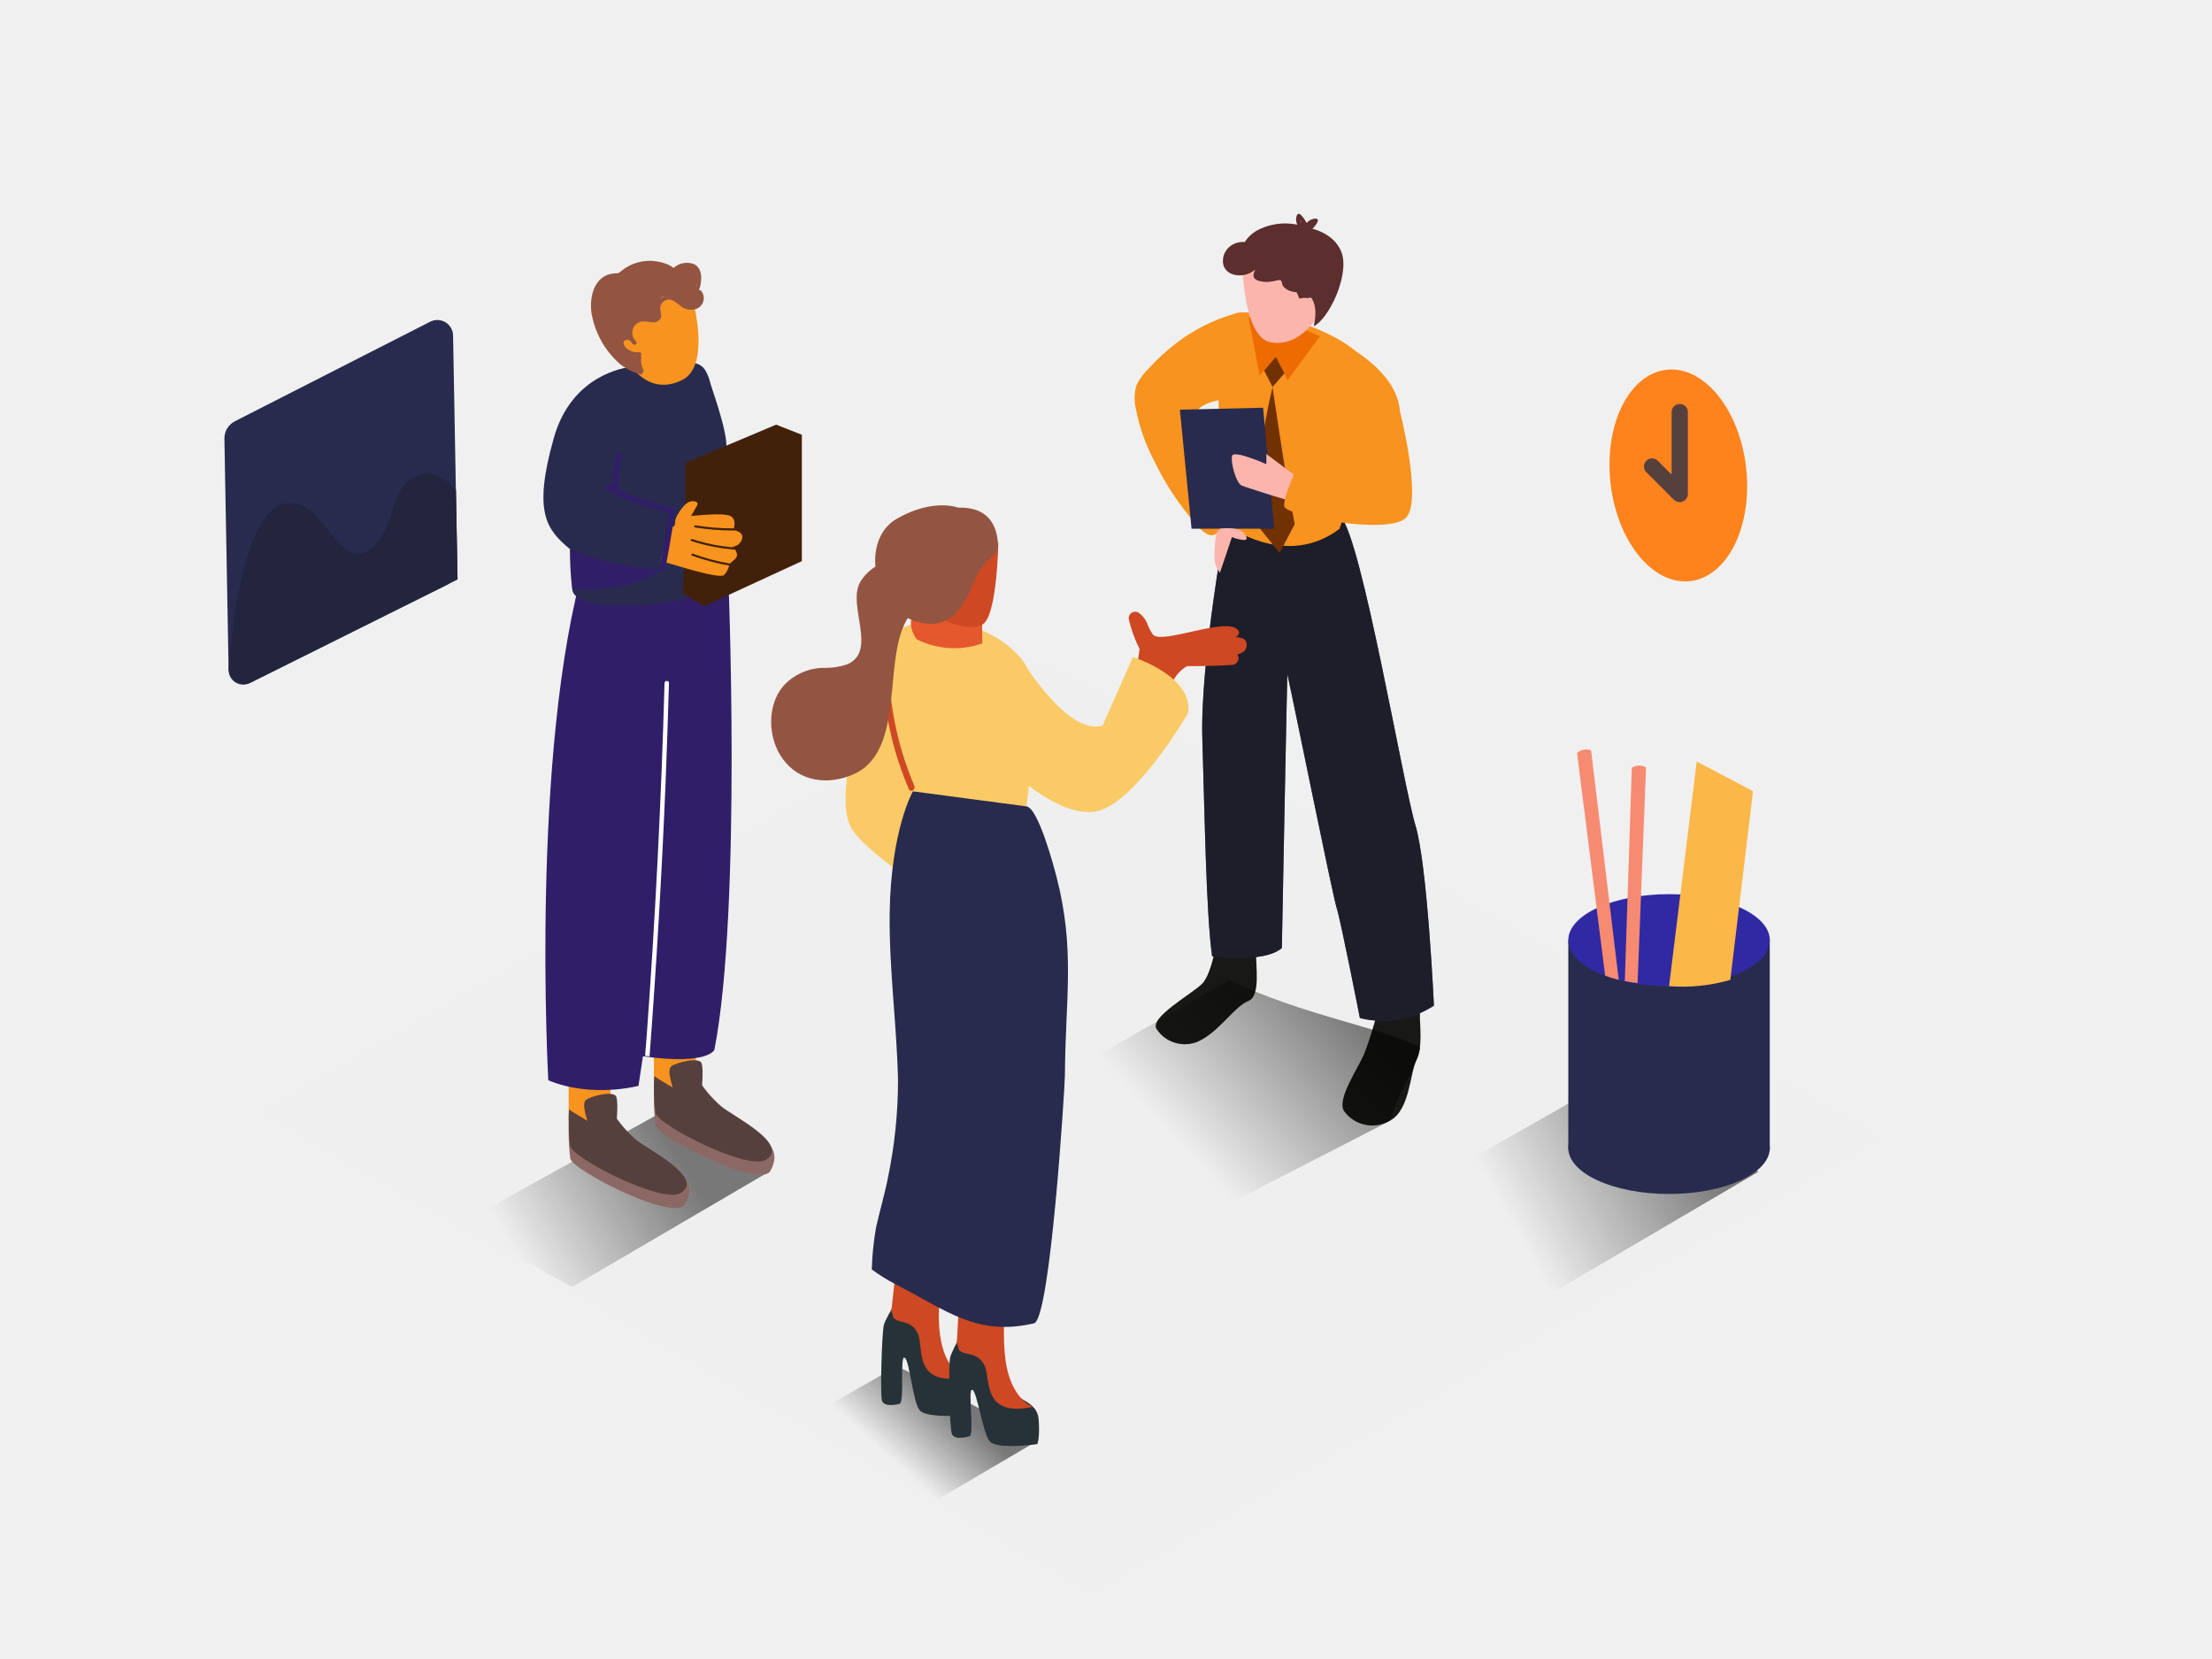
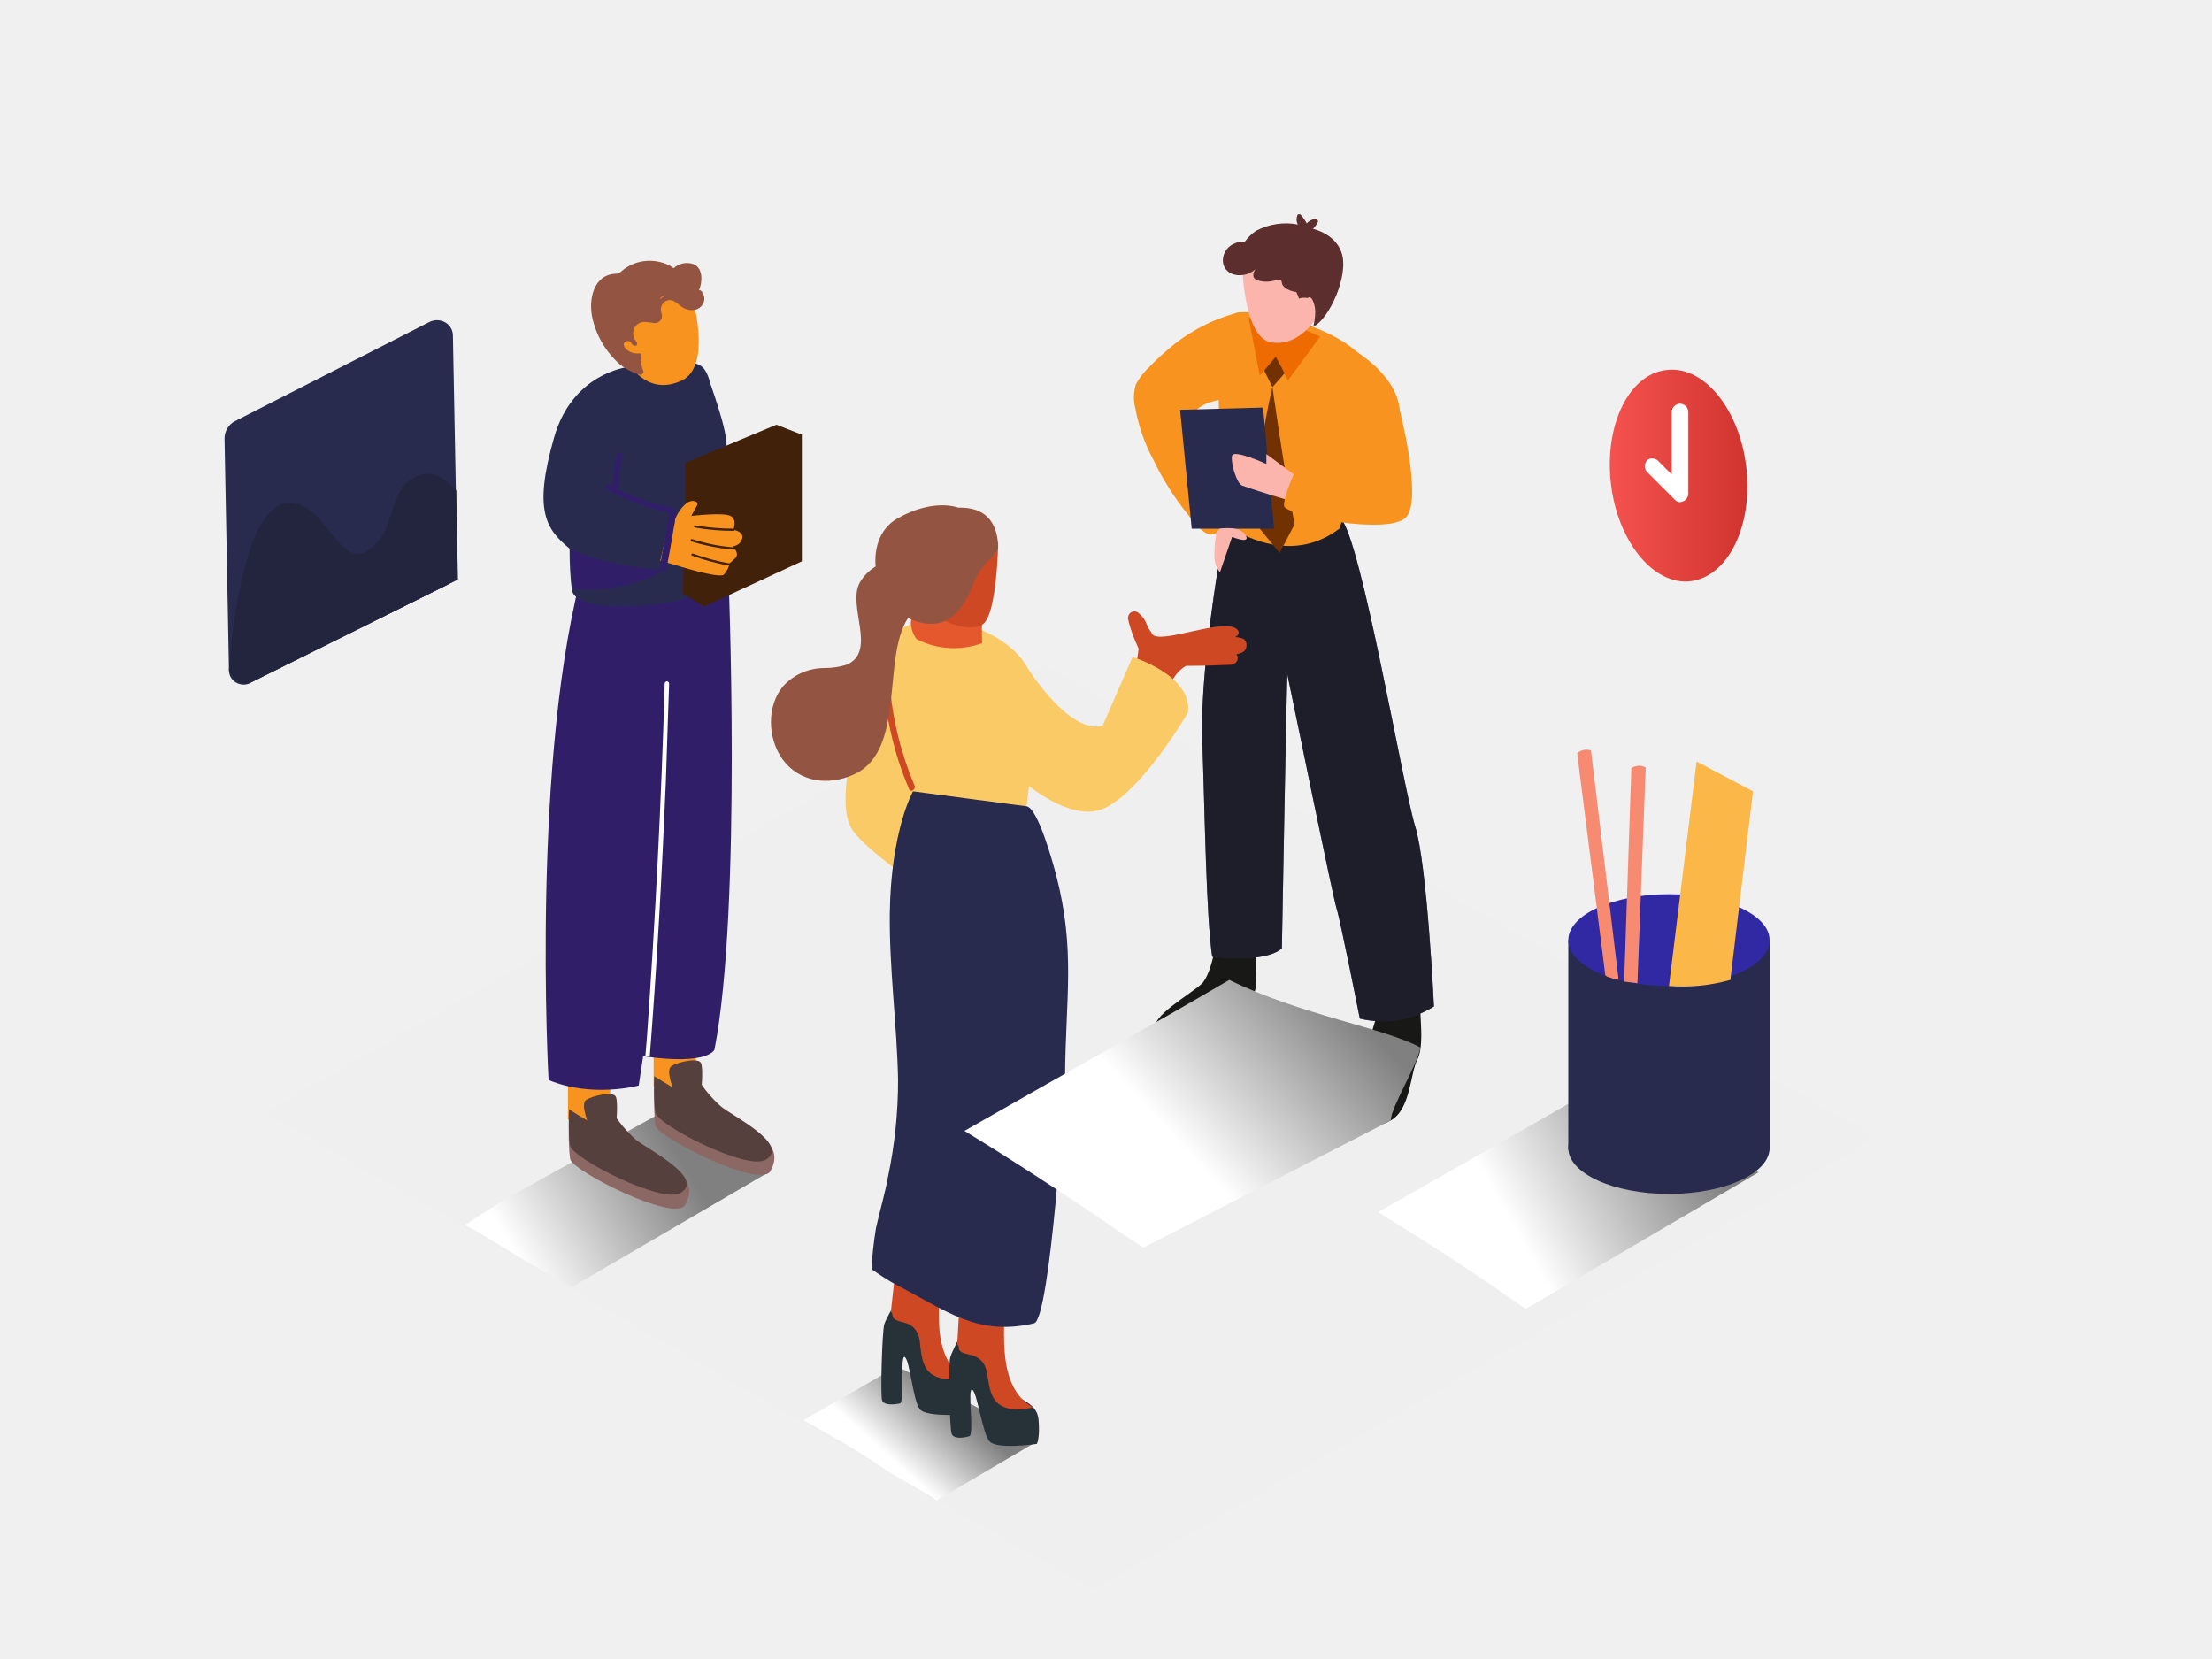
- <svg xmlns="http://www.w3.org/2000/svg" xmlns:xlink="http://www.w3.org/1999/xlink" viewBox="0 0 400 300">
-   <defs>
-     <linearGradient id="linear-gradient" x1="306.35" y1="203.06" x2="273.52" y2="221.54" gradientUnits="userSpaceOnUse">
-       <stop offset="0" stop-color="gray" />
-       <stop offset="1" stop-color="#fff" />
-     </linearGradient>
-     <linearGradient id="linear-gradient-2" x1="123.03" y1="209.6" x2="93.66" y2="227.45" xlink:href="#linear-gradient" />
-     <linearGradient id="linear-gradient-3" x1="171.46" y1="253.07" x2="161.5" y2="264.13" xlink:href="#linear-gradient" />
-     <linearGradient id="linear-gradient-4" x1="240.32" y1="178.23" x2="211.57" y2="204.83" xlink:href="#linear-gradient" />
-   </defs>
-   <g style="isolation:isolate">
-     <g id="Layer_2" data-name="Layer 2">
-       <polygon points="47.9 201.16 197.57 287.57 339.37 205.7 188.67 120.05 47.9 201.16" fill="#efefef" />
-       <path d="M288.78,196.55c-12.17,7.1-20.87,11.86-39.58,22.55,14.17,8.61,25.15,16.53,26.74,17.47L318,211.88C314.73,210.16,303.93,204,288.78,196.55Z" fill="url(#linear-gradient)" style="mix-blend-mode:multiply" />
-       <path d="M103.51,232.7l35.77-20.94c-2.72-1.43-8.07-6.39-18.12-11.64a.52.52,0,0,1-.27.33q-14.5,8-28.93,16c-2.26,1.27-5.71,3.65-7.93,5C90.48,225,95.35,228.56,103.51,232.7Z" fill="url(#linear-gradient-2)" style="mix-blend-mode:multiply" />
-       <path d="M160.18,265.77c2.81,1.91,6.4,3.58,9.16,5.5l18.43-10.82c-2.86-1.51-12.32-6.86-25.59-13.42-5.91,3.45-10.89,6.27-16.94,9.69C150.29,259.56,155.36,262.5,160.18,265.77Z" fill="url(#linear-gradient-3)" style="mix-blend-mode:multiply" />
-       <path d="M40.58,79.31l.76,41.91a2.64,2.64,0,0,0,3.81,2.31l35.61-17.74a3.49,3.49,0,0,0,1.93-3.19l-.76-41.93a2.85,2.85,0,0,0-4.15-2.49l-35.31,18A3.49,3.49,0,0,0,40.58,79.31Z" fill="#282b4e" />
-       <path d="M76.51,85.66c-6.78,1.91-4.44,9.44-9.31,13.44C61.27,104,59,90.15,51.76,91c-8.73,1-10.42,30.2-10.42,30.2,1.38,3.31,3.81,2.31,3.81,2.31l37.59-18.73-.29-16.13C80.87,86.84,78.92,85.42,76.51,85.66Z" fill="#282b4e" />
-       <path d="M76.51,85.66c-6.78,1.91-4.44,9.44-9.31,13.44C61.27,104,59,90.15,51.76,91c-8.73,1-10.42,30.2-10.42,30.2,1.38,3.31,3.81,2.31,3.81,2.31l37.59-18.73-.29-16.13C80.87,86.84,78.92,85.42,76.51,85.66Z" fill="#181816" opacity="0.3" />
-       <path d="M256.26,178v0c-1.13,0-2.72,1.2-3.75,1.7L249.67,181s-1.89,7-3,9.61-5,8.21-3.62,10.31a6.29,6.29,0,0,0,8.38,1.68c3.57-2,3.47-8.48,4.76-11,1.07-2.1.57-6.56.57-7.52A24.68,24.68,0,0,0,256.26,178Z" fill="#181816" />
-       <path d="M226.94,165.22v0c-1.13,0-2.72,1.2-3.75,1.7l-2.84,1.39s-1,7.66-3,9.61-9.55,6.07-8.2,8.17a6.09,6.09,0,0,0,8.2,1.89c3.57-2,5.9-6,8.45-7,2.19-.87,1.26-6.55,1.35-8.46A26.91,26.91,0,0,0,226.94,165.22Z" fill="#181816" />
-       <path d="M221.84,93.55s-4.86,25.9-4.42,40.1.69,31.59,1.77,39.29c0,0,9.41,1.31,12.61-1.51,0,0,.95-49.78,1-49.5,1.44,6.55,8.2,40.1,8.92,42.29s4.19,19.88,4.19,19.88a17,17,0,0,0,13.39-2.25s-1.17-25.47-3.35-32.63-9.78-52.16-13.48-55.68" fill="#282b4e" />
-       <path d="M221.84,93.55s-4.86,25.9-4.42,40.1.69,31.59,1.77,39.29c0,0,9.41,1.31,12.61-1.51,0,0,.95-49.78,1-49.5,1.44,6.55,8.2,40.1,8.92,42.29s4.19,19.88,4.19,19.88a17,17,0,0,0,13.39-2.25s-1.17-25.47-3.35-32.63-9.78-52.16-13.48-55.68" fill="#181816" opacity="0.67" />
-       <path d="M242.23,95.63s8.33-24.21,5-29.75-16.85-9.9-23.32-9.34-2.32,38.81-1.3,39.09S233.15,102.47,242.23,95.63Z" fill="#f7931e" />
-       <path d="M245,63.39l-10.1-4.19q-2.75,13.32-5.7,26.59l14.11,2.48s8.4-4.62,9.7-12S245.36,63.73,245,63.39Z" fill="#f7931e" />
-       <path d="M224.61,71.12s-1.35-13.23-1.35-14.39a31.54,31.54,0,0,0-10.82,5.53,35.65,35.65,0,0,0-4.57,4.22,11.37,11.37,0,0,0-2.35,3.14,8.32,8.32,0,0,0-.12,4.29,33.29,33.29,0,0,0,3.31,9.41A50.13,50.13,0,0,0,214.78,93c.74.91,3.12,4.28,4.68,3.74,3.12-1.09,4.41-4.72,4.41-4.72s-1.44-2.83-3-6.34c-.92-2.07-5.06-6.78-5.62-10a16.21,16.21,0,0,1,1.33-1.58C218.64,72.08,222.05,72.45,224.61,71.12Z" fill="#f7931e" />
-       <path d="M225.79,57.47l2,10.42,2.88-3.35,2.18,4.18,5.84-7.92S229.74,56.62,225.79,57.47Z" fill="#ed6b00" />
-       <path d="M237,52.82c-1.51,1.68-4.43.92-6.35.49-2.33-.53-5-1.94-4.8-4.72,0-.42-.62-.42-.65,0-.21,2.89,2.41,4.63,4.91,5.26,2.22.56,5.58,1.39,7.35-.57C237.77,53,237.31,52.51,237,52.82Z" fill="#009245" />
-       <path d="M224.61,46.85s0,14.14,5.19,15.06c5.7,1,8.9-5.46,8.9-5.46s.73-12.49-4.93-13.59S224.77,45,224.61,46.85Z" fill="#fbb5ad" />
-       <path d="M234.68,55s1.37-5.43,2.89-3.64-2.46,5.69-2.46,5.69" fill="#fbb5ad" />
-       <path d="M236.06,41.09s5.06.55,6.54,4.58-2.31,12-5,13.3l3.29-7-.16-4.79Z" fill="#5c2e2e" />
-       <path d="M242.51,47.47c-.41-2.82-2.28-4.19-4.73-5.64l-.61-.33a4,4,0,0,0,1.1-1.42.37.37,0,0,0-.32-.56,2.32,2.32,0,0,0-1.67.81,5.49,5.49,0,0,0-1.14-1.56.38.38,0,0,0-.62.16,2,2,0,0,0,.09,1.7,10.76,10.76,0,0,0-7.47,1.14,6.19,6.19,0,0,0-2.05,2,3.69,3.69,0,0,0-2,.36,3.38,3.38,0,0,0-1.91,3.61c.37,1.7,2.17,2.26,3.7,2a4.69,4.69,0,0,0,2.14-1c-.46.77-.69,1.76.8,2.1,2.59.59,3.83-.95,4,.34.13,1.05,1.59,1.64,2.65,1.66.08.16.27.59.5,1.18a3.13,3.13,0,0,1,1.62-.09.4.4,0,0,1,.64.06c.9,1.54.69,3.22.34,5a14.25,14.25,0,0,0,3.4-4.31A12.72,12.72,0,0,0,242.51,47.47Zm-7.36-7.58.11.16a.37.37,0,0,0,0,.12c0,.12.09.24.14.35A1.36,1.36,0,0,1,235.15,39.9Z" fill="#5c2e2e" />
-       <polygon points="228.59 67 230.12 69.97 232.26 67.51 230.71 64.54 228.59 67" fill="#723100" />
-       <path d="M230.12,70s2.14,15,4,24.79L231.4,100l-3.57-4.43S226.37,85.32,230.12,70Z" fill="#723100" />
-       <polygon points="230.43 95.6 228.41 73.73 213.36 74.08 215.47 95.6 230.43 95.6" fill="#282b4e" />
-       <path d="M235.55,87,229,82.1v1.84s-5.92-2.65-6.21-1.49.77,5,1.77,5.37,5.18,1.69,5.18,1.69l3.3,1Z" fill="#fbb5ad" />
-       <path d="M253,73.73s4.26,16.44,1.33,19.81-21.93-.28-22.11-2,2.42-7.23,2.42-7.23l10.61,1.16" fill="#f7931e" />
-       <path d="M220.64,95.6s4-.67,4.77,1.53c.43,1.16-2.64,0-2.64,0l-2.17,6.45a4.68,4.68,0,0,1-1-2.87,22.07,22.07,0,0,1,.4-4.4Z" fill="#fbb5ad" />
-       <path d="M102.89,202.86c2.19,1.45,3.83,2.3,3.83,2.3,1.74,0,5,.38,4-1.9a21.21,21.21,0,0,0,4.29,5.06c1.89,1.63,12.5,3.15,8.86,9.46-1.88,3.25-20.29-6.07-20.75-8.28A36.11,36.11,0,0,1,102.89,202.86Z" fill="#8c6864" />
-       <path d="M110.84,192.13a36.57,36.57,0,0,0-.27,9.54c.1.69.19,1.43.33,2.17l-8.07-1.36V192.13Z" fill="#f7931e" />
-       <path d="M102.89,200.63c2.19,1.45,3.83,2.3,3.83,2.3,1.74,0,5,.38,4-1.9a21.21,21.21,0,0,0,4.29,5.06c1.89,1.63,12.55,6.87,8.1,9.64-3.31,2.06-19.53-6.25-20-8.46A36.11,36.11,0,0,1,102.89,200.63Z" fill="#56403d" />
-       <path d="M106.31,203.07c-.08-.59-1.26-3.53-.3-4.21s5-1.69,5.43-.54,0,5.16,0,5.16" fill="#56403d" />
-       <path d="M118.31,196.84c2.19,1.45,3.83,2.3,3.83,2.3,1.74,0,5,.38,4-1.9a21.21,21.21,0,0,0,4.29,5.06c1.89,1.63,12.5,3.15,8.86,9.46-1.88,3.25-20.29-6.07-20.75-8.28A36.11,36.11,0,0,1,118.31,196.84Z" fill="#8c6864" />
-       <path d="M126.26,186.11a36.57,36.57,0,0,0-.27,9.54c.1.69.19,1.43.33,2.17l-8.07-1.36V186.11Z" fill="#f7931e" />
-       <path d="M118.31,194.61c2.19,1.45,3.83,2.3,3.83,2.3,1.74,0,5,.38,4-1.9a21.21,21.21,0,0,0,4.29,5.06c1.89,1.63,12.55,6.87,8.1,9.64-3.31,2.06-19.53-6.25-20-8.46A36.11,36.11,0,0,1,118.31,194.61Z" fill="#56403d" />
-       <path d="M121.73,197c-.08-.59-1.26-3.53-.3-4.21s5-1.69,5.43-.54,0,5.16,0,5.16" fill="#56403d" />
-       <path d="M131.66,103.07s2.53,61.07-2.47,86.74c0,0-1,2.86-12.93,1.2l-.8,5.34s-8.38,2.28-16.31-1c0,0-3.31-59.32,6.63-93.79" fill="#311e69" />
-       <path d="M130.78,82.12c2.07-.66-2-11.58-2.36-12.95a7.32,7.32,0,0,0-1-2.39c-1.42-1.94-4.21-1-6.2-1a50,50,0,0,0-7.86.7A13.21,13.21,0,0,0,109.2,68c-4.08,5.72-5.5,12.85-5.93,19.79-.24,3.82-.22,7.67-.2,11.5a56.91,56.91,0,0,0,.41,7.29,1.88,1.88,0,0,0,.92,1.38,10.54,10.54,0,0,0,4.76,1.48c7.19.29,15.9,0,21.52-4.68a16.87,16.87,0,0,0,1-1.52l-.92-21.12Z" fill="#282b4e" />
-       <polyline points="123.94 91.82 123.94 83.71 140.35 76.79 145 78.62 145 101.47 127.26 109.66 123.5 107.28" fill="#42210b" />
-       <path d="M103.08,99.31c-4.23-3.53-6.76-6.58-2.92-20.15,3.27-11.58,13.2-12.65,13.2-12.65" fill="#282b4e" />
-       <path d="M125.37,54.67s3.16,11.55-2.06,14.08-8.89-1.24-10.47-4.69-1-11.53,5.77-12.35C124.48,51,125.37,54.67,125.37,54.67Z" fill="#f7931e" />
-       <path d="M126.39,52.48c.55-1.41.78-3.93-.87-4.71a3.6,3.6,0,0,0-3.72.68,5.14,5.14,0,0,0-2-.95,8.13,8.13,0,0,0-7.63,1.65,1.15,1.15,0,0,1-.31.22,1.34,1.34,0,0,1-.49.06c-4.1.07-5,4.72-4.28,7.88a15.85,15.85,0,0,0,5,8.5,9.84,9.84,0,0,0,3.72,1.89.31.31,0,0,0,.39-.32.38.38,0,0,0,.12-.54,3.7,3.7,0,0,1-.35-2.24.34.34,0,0,0-.1-.3.37.37,0,0,0-.3-.62,2.89,2.89,0,0,1-2.41-.84c-.38-.4-.7-1.18.05-1.37a.89.89,0,0,1,.81.22,3,3,0,0,0,.39.53.37.37,0,0,0,.21.11c.28.09.64-.14.46-.45a3,3,0,0,0-.45-.61,2.12,2.12,0,0,1,.39-2.65c1-.85,1.85-.39,3-.34a1.41,1.41,0,0,0,1.54-1,5.27,5.27,0,0,0-.17-1.37,1.67,1.67,0,0,1,1-1.63c1.17-.45,1.93.53,2.79,1.13a3,3,0,0,0,2.52.51,2.08,2.08,0,0,0,1.12-3.3A.36.36,0,0,0,126.39,52.48Zm-7.1,1.64a1.17,1.17,0,0,1,.54-.46,1,1,0,0,0,.21-.13l.07,0,.11.05A2.42,2.42,0,0,0,119.29,54.11Zm6.61-2.44-.05,0a3.32,3.32,0,0,0,.14-.38C126,51.4,125.93,51.54,125.9,51.67Z" fill="#935542" />
-       <path d="M117.46,191q1.88-24.74,2.9-49.53.36-9,.61-17.94a.4.4,0,0,0-.8,0q-.89,31.94-3.23,63.81c-.09,1.2-.2,2.41-.29,3.61Z" fill="#fff" />
-       <path d="M132.6,95.85s.76-1.83-.5-2.53-7.13,0-7.13,0l1.13-2c.14-.39-.06-.59-.55-.67-1.35-.24-2.43,1.39-3,2.39a3.44,3.44,0,0,0-.46,1.2c0,.32,0,.82-.31,1a2.25,2.25,0,0,1-.94-.19c-.44,2.15-.95,4.28-1.38,6.42l2.51.68s8.13,2.59,8.95,1.84a3.78,3.78,0,0,0,1-2l1-.9c1-.9-.45-2.23-.45-2.23a1.93,1.93,0,0,0,1.71-1.39C134.65,96.11,132.6,95.85,132.6,95.85Z" fill="#f7931e" />
-       <path d="M125.72,95a43.7,43.7,0,0,0,7,.55c.24,0,.2.37,0,.38a43.7,43.7,0,0,1-7-.55C125.45,95.36,125.48,95,125.72,95Z" fill="#42210b" />
-       <path d="M125.15,97.48A33.25,33.25,0,0,0,132.77,99a.19.19,0,0,1,0,.38A33.69,33.69,0,0,1,125,97.83C124.79,97.76,124.92,97.41,125.15,97.48Z" fill="#42210b" />
-       <path d="M125.27,100.13a38.62,38.62,0,0,0,6.71,1.78.19.19,0,0,1,0,.38,39,39,0,0,1-6.81-1.8C124.91,100.42,125,100.07,125.27,100.13Z" fill="#42210b" />
-       <path d="M121.68,91.76a36.17,36.17,0,0,1-10.13-3.41.49.49,0,0,0,.28-.45,26.71,26.71,0,0,1,.64-5.46c.15-.67-.88-1-1-.28a28.12,28.12,0,0,0-.68,5.74s0,0,0,0l-.57-.31a.54.54,0,0,0-.54.92,37,37,0,0,0,11.28,4.15q-.75,5-1.69,9.89a.53.53,0,0,0,.09.43c-2-.13-9.84-.81-16.25-3.71l.41,7.29s9.57.82,16.07-3.4a.47.47,0,0,0,.72-.32q1-5.21,1.78-10.46A.54.54,0,0,0,121.68,91.76Z" fill="#311e69" />
-       <path d="M225.45,116.52a1.19,1.19,0,0,0-.85-1.11,4.76,4.76,0,0,0-1.13-.19c.59-.4.79-.84.38-1.31-2.13-2.49-14.25,2.93-15.46.72-.14-.26-.3-.52-.46-.78s-.23-.55-.37-.81a4.48,4.48,0,0,0-1.72-2.28,1.17,1.17,0,0,0-1.7,1.3,24.18,24.18,0,0,0,1.93,5.3,42.79,42.79,0,0,1-1.69,7.8c-.45,1.42,1.78,2,2.23.61v0a1.24,1.24,0,0,0,.5.3,1.19,1.19,0,0,0,1.29.27,1.16,1.16,0,0,0,2.26.33c.76-2.37,1.77-5,4-6.21h1.06c2.38,0,4.76-.08,7.14-.23a1.22,1.22,0,0,0,.9-1.9C224.68,118.12,225.46,117.66,225.45,116.52Z" fill="#ce4823" />
-       <path d="M175.32,251.47c-.09-3.37-3.89-3.55-4.92-5.86a6.06,6.06,0,0,1-.25-2.83,1.47,1.47,0,0,1-1.46-1.57,18.33,18.33,0,0,1,1-5l-5.25-4.85s-4.21,6.72-4.6,8.18-.69,12.66-.35,13.74,2.23.82,3.18.58,0-8.8.91-8.35,1.46,7.8,2.67,9.44,8.58.94,8.58.94S175.41,254.84,175.32,251.47Z" fill="#273238" />
-       <path d="M170,241.5c-.92-6.35,1.25-17.69,1.25-17.69l-8.69.66-1.39,12.71a1.38,1.38,0,0,1,.29.73.79.79,0,0,0,0,.17l.16.27c.56.64,2.09.72,2.78,1.09,1.52.83,1.85,2.21,2,3.76.36,2.81.36,7.1,8,5.94C174.39,249.14,170.88,247.84,170,241.5Z" fill="#ce4823" />
-       <path d="M187.82,256.66c-.26-3.36-4.06-3.36-5.19-5.62a6.06,6.06,0,0,1-.39-2.81,1.47,1.47,0,0,1-1.54-1.5,18.33,18.33,0,0,1,.76-5L176,237.15s-3.88,6.91-4.2,8.39-.08,12.68.32,13.74,2.26.71,3.2.43-.39-8.79.51-8.39,1.84,7.72,3.13,9.3,8.62.52,8.62.52S188.08,260,187.82,256.66Z" fill="#273238" />
-       <path d="M182,247c-1.22-6.29.39-17.73.39-17.73l-8.65,1.08L173,243.08a1.38,1.38,0,0,1,.33.71.79.79,0,0,0,0,.16l.18.26c.59.61,2.12.62,2.83,1,1.56.75,2,2.12,2.16,3.66.5,2.79.7,7.08,8.28,5.54C186.78,254.38,183.21,253.25,182,247Z" fill="#ce4823" />
-       <path d="M162.72,113.73s-5,1.47-7.33,13.75-3.66,19.18-1.08,22.84,11.56,9.7,11.56,9.7l10.58-14.2" fill="#faca66" />
-       <path d="M165.08,143.11s-12-25.09-2.36-29.38,21.58,2,23.57,8.34-.91,25.39-.91,25.39S172.69,147.82,165.08,143.11Z" fill="#faca66" />
-       <path d="M184.66,119.13s8.33,14,14.74,12.07l5.45-12.38s11,3.41,10,10.14c0,0-9.83,16.84-16.88,17.8s-15.76-8-15.76-8" fill="#faca66" />
-       <path d="M161.83,232.17c9.4,4.83,14.78,9.53,25.16,7.13,2.94-.71,5.57-42.74,5.58-44.89.07-13.83,1.93-22.65-1.57-36.06-.49-1.87-3.27-12.26-5.38-12.53l-20.54-2.72s-4,7-4.2,22.1c-.12,10.07,1.29,20.07,1.51,30.12a86.15,86.15,0,0,1-1.77,17.38c-.54,2.93-1.53,6.19-2.23,9.4a54.52,54.52,0,0,0-.75,7.45A30.64,30.64,0,0,0,161.83,232.17Z" fill="#282b4e" />
-       <path d="M165.82,115.63c-.41-.22-2.42-4,.28-5s11.59,0,11.53,1.62,0,4.09,0,4.09A15.09,15.09,0,0,1,165.82,115.63Z" fill="#e5572c" />
-       <path d="M165.35,142.11A57.46,57.46,0,0,1,160.78,122c0-.74-1.19-.74-1.15,0a59.08,59.08,0,0,0,4.73,20.73C164.65,143.37,165.64,142.78,165.35,142.11Z" fill="#ce4823" />
-       <path d="M155.54,105.28c-2.4,4.16,3.25,12.53-2.38,14.87a11.77,11.77,0,0,1-4,.62,10,10,0,0,0-7.53,3.3c-3,3.57-2.79,9.45-.09,13.16,3.08,4.23,8.32,4.78,12.83,2.77,10.66-4.74,3.85-25,11.88-30.43l.39-9.12S158.6,100,155.54,105.28Z" fill="#935542" />
-       <path d="M180.53,98.09s-.21,13.12-2.78,14.77-9.67-.8-10-4.44S180.53,98.09,180.53,98.09Z" fill="#ce4823" />
-       <path d="M173.29,91.8s-4.53-1.78-11.12,2-4.43,16,3.26,18.5,9.65-5,11.1-8,4-4.09,3.95-5.49S180.33,91.59,173.29,91.8Z" fill="#935542" />
-       <ellipse cx="303.5" cy="85.95" rx="12.34" ry="19.23" transform="translate(-7.65 34.12) rotate(-6.35)" fill="#ff831d" />
-       <path d="M299.67,83.21l2.61,2.61V74.51a1.47,1.47,0,0,1,2.94,0V89.44a1.49,1.49,0,0,1-2.46,1l0,0,0,0-5.12-5.12A1.47,1.47,0,0,1,299.67,83.21Z" fill="#56403d" />
-       <path d="M283.6,170v37.91s36.43,2,36.43,0V170" fill="#282b4e" />
-       <ellipse cx="301.82" cy="207.59" rx="18.22" ry="8.32" fill="#282b4e" />
-       <ellipse cx="301.82" cy="170.01" rx="18.22" ry="8.32" fill="#3129a3" />
-       <path d="M290.46,176.48l.13.07c.7.24,1.41.46,2.13.65l-5-41.51a2.49,2.49,0,0,0-2.54.47l5.08,40.25Z" fill="#f78b72" />
-       <path d="M296.12,177.77l1.54-39a2.49,2.49,0,0,0-2.58.06l-1.26,38.57A20.42,20.42,0,0,0,296.12,177.77Z" fill="#f78b72" />
-       <path d="M301.82,178.33l5-40.62L317,143.07l-4.1,34.12A31,31,0,0,1,301.82,178.33Z" fill="#fcb749" />
-       <path d="M256.8,189.41c-6.36-3.47-21.73-5.91-34.5-12.22-14.73,8.59-25.26,14.36-47.92,27.3,17.15,10.42,30.44,20,32.37,21.14l44.71-23C251.42,200.37,256.76,191.69,256.8,189.41Z" fill="url(#linear-gradient-4)" style="mix-blend-mode:multiply" />
+ <svg xmlns="http://www.w3.org/2000/svg" version="1.1" id="Layer_1" x="0px" y="0px" viewBox="0 0 400 300" style="enable-background:new 0 0 400 300;" xml:space="preserve">
+   <style type="text/css">
+ 	.st0{fill:#EFEFEF;}
+ 	.st1{fill:url(#SVGID_1_);}
+ 	.st2{fill:url(#SVGID_2_);}
+ 	.st3{fill:url(#SVGID_3_);}
+ 	.st4{fill:#282B4E;}
+ 	.st5{opacity:0.3;fill:#181816;enable-background:new    ;}
+ 	.st6{fill:#181816;}
+ 	.st7{opacity:0.67;fill:#181816;enable-background:new    ;}
+ 	.st8{fill:#F7931E;}
+ 	.st9{fill:#ED6B00;}
+ 	.st10{fill:#009245;}
+ 	.st11{fill:#FBB5AD;}
+ 	.st12{fill:#5C2E2E;}
+ 	.st13{fill:#723100;}
+ 	.st14{fill:#8C6864;}
+ 	.st15{fill:#56403D;}
+ 	.st16{fill:#311E69;}
+ 	.st17{fill:#42210B;}
+ 	.st18{fill:#935542;}
+ 	.st19{fill:#FFFFFF;}
+ 	.st20{fill:#CE4823;}
+ 	.st21{fill:#273238;}
+ 	.st22{fill:#FACA66;}
+ 	.st23{fill:#E5572C;}
+ 	.st24{fill:url(#SVGID_4_);}
+ 	.st25{fill:#3129A3;}
+ 	.st26{fill:#F78B72;}
+ 	.st27{fill:#FCB749;}
+ 	.st28{fill:url(#SVGID_5_);}
+ </style>
+   <g>
+     <g id="Layer_2_1_">
+       <polygon class="st0" points="47.9,201.2 197.6,287.6 339.4,205.7 188.7,120.1   " />
+       <linearGradient id="SVGID_1_" gradientUnits="userSpaceOnUse" x1="306.348" y1="96.943" x2="273.518" y2="78.463" gradientTransform="matrix(1 0 0 -1 0 300)">
+         <stop offset="0" style="stop-color:#808080" />
+         <stop offset="1" style="stop-color:#FFFFFF" />
+       </linearGradient>
+       <path class="st1" d="M288.8,196.6c-12.2,7.1-20.9,11.9-39.6,22.6c14.2,8.6,25.2,16.5,26.7,17.5l42.1-24.7    C314.7,210.2,303.9,204,288.8,196.6z" />
+       <linearGradient id="SVGID_2_" gradientUnits="userSpaceOnUse" x1="123.026" y1="90.407" x2="93.656" y2="72.557" gradientTransform="matrix(1 0 0 -1 0 300)">
+         <stop offset="0" style="stop-color:#808080" />
+         <stop offset="1" style="stop-color:#FFFFFF" />
+       </linearGradient>
+       <path class="st2" d="M103.5,232.7l35.8-20.9c-2.7-1.4-8.1-6.4-18.1-11.6c0,0.1-0.1,0.3-0.3,0.3c-9.7,5.3-19.3,10.7-28.9,16    c-2.3,1.3-5.7,3.6-7.9,5C90.5,225,95.3,228.6,103.5,232.7z" />
+       <linearGradient id="SVGID_3_" gradientUnits="userSpaceOnUse" x1="171.466" y1="46.924" x2="161.506" y2="35.864" gradientTransform="matrix(1 0 0 -1 0 300)">
+         <stop offset="0" style="stop-color:#808080" />
+         <stop offset="1" style="stop-color:#FFFFFF" />
+       </linearGradient>
+       <path class="st3" d="M160.2,265.8c2.8,1.9,6.4,3.6,9.2,5.5l18.4-10.8c-2.9-1.5-12.3-6.9-25.6-13.4c-5.9,3.4-10.9,6.3-16.9,9.7    C150.3,259.6,155.4,262.5,160.2,265.8z" />
+       <path class="st4" d="M40.6,79.3l0.8,41.9c0,1.5,1.2,2.6,2.7,2.6c0.4,0,0.8-0.1,1.1-0.3l35.6-17.7c1.2-0.6,2-1.8,1.9-3.2l-0.8-41.9    c0-1.6-1.3-2.8-2.9-2.8c-0.4,0-0.9,0.1-1.3,0.3l-35.3,18C41.3,76.8,40.6,78,40.6,79.3z" />
+       <path class="st4" d="M76.5,85.7c-6.8,1.9-4.4,9.4-9.3,13.4c-5.9,4.9-8.2-9-15.4-8.1c-8.7,1-10.4,30.2-10.4,30.2    c1.4,3.3,3.8,2.3,3.8,2.3l37.6-18.7l-0.3-16.1C80.9,86.8,78.9,85.4,76.5,85.7z" />
+       <path class="st5" d="M76.5,85.7c-6.8,1.9-4.4,9.4-9.3,13.4c-5.9,4.9-8.2-9-15.4-8.1c-8.7,1-10.4,30.2-10.4,30.2    c1.4,3.3,3.8,2.3,3.8,2.3l37.6-18.7l-0.3-16.1C80.9,86.8,78.9,85.4,76.5,85.7z" />
+       <path class="st6" d="M256.3,178L256.3,178c-1.1,0-2.7,1.2-3.8,1.7l-2.8,1.3c0,0-1.9,7-3,9.6s-5,8.2-3.6,10.3    c1.9,2.7,5.6,3.4,8.4,1.7c3.6-2,3.5-8.5,4.8-11c1.1-2.1,0.6-6.6,0.6-7.5C256.8,182,256.7,180,256.3,178z" />
+       <path class="st6" d="M226.9,165.2L226.9,165.2c-1.1,0-2.7,1.2-3.8,1.7l-2.8,1.4c0,0-1,7.7-3,9.6s-9.6,6.1-8.2,8.2    c1.8,2.7,5.4,3.6,8.2,1.9c3.6-2,5.9-6,8.4-7c2.2-0.9,1.3-6.6,1.4-8.5C227.4,170.1,227.3,167.6,226.9,165.2z" />
+       <path class="st4" d="M221.8,93.6c0,0-4.9,25.9-4.4,40.1s0.7,31.6,1.8,39.3c0,0,9.4,1.3,12.6-1.5c0,0,0.9-49.8,1-49.5    c1.4,6.6,8.2,40.1,8.9,42.3s4.2,19.9,4.2,19.9c4.6,1.1,9.4,0.3,13.4-2.2c0,0-1.2-25.5-3.4-32.6s-9.8-52.2-13.5-55.7" />
+       <path class="st7" d="M221.8,93.6c0,0-4.9,25.9-4.4,40.1s0.7,31.6,1.8,39.3c0,0,9.4,1.3,12.6-1.5c0,0,0.9-49.8,1-49.5    c1.4,6.6,8.2,40.1,8.9,42.3s4.2,19.9,4.2,19.9c4.6,1.1,9.4,0.3,13.4-2.2c0,0-1.2-25.5-3.4-32.6s-9.8-52.2-13.5-55.7" />
+       <path class="st8" d="M242.2,95.6c0,0,8.3-24.2,5-29.8s-16.9-9.9-23.3-9.3s-2.3,38.8-1.3,39.1S233.1,102.5,242.2,95.6z" />
+       <path class="st8" d="M245,63.4l-10.1-4.2c-1.8,8.9-3.7,17.7-5.7,26.6l14.1,2.5c0,0,8.4-4.6,9.7-12S245.4,63.7,245,63.4z" />
+       <path class="st8" d="M224.6,71.1c0,0-1.4-13.2-1.4-14.4c-3.9,1.1-7.6,3-10.8,5.5c-1.6,1.3-3.2,2.7-4.6,4.2c-1,0.9-1.8,2-2.4,3.1    c-0.4,1.4-0.5,2.9-0.1,4.3c0.6,3.3,1.7,6.5,3.3,9.4c1.6,3.4,3.7,6.7,6.1,9.7c0.7,0.9,3.1,4.3,4.7,3.7c3.1-1.1,4.4-4.7,4.4-4.7    s-1.4-2.8-3-6.3c-0.9-2.1-5.1-6.8-5.6-10c0.4-0.6,0.9-1.1,1.3-1.6C218.6,72.1,222.1,72.4,224.6,71.1z" />
+       <path class="st9" d="M225.8,57.5l2,10.4l2.9-3.3l2.2,4.2l5.8-7.9C238.7,60.8,229.7,56.6,225.8,57.5z" />
+       <path class="st10" d="M237,52.8c-1.5,1.7-4.4,0.9-6.4,0.5c-2.3-0.5-5-1.9-4.8-4.7c0-0.4-0.6-0.4-0.6,0c-0.2,2.9,2.4,4.6,4.9,5.3    c2.2,0.6,5.6,1.4,7.4-0.6C237.8,53,237.3,52.5,237,52.8z" />
+       <path class="st11" d="M224.6,46.8c0,0,0,14.1,5.2,15.1c5.7,1,8.9-5.5,8.9-5.5s0.7-12.5-4.9-13.6S224.8,45,224.6,46.8z" />
+       <path class="st11" d="M234.7,55c0,0,1.4-5.4,2.9-3.6s-2.5,5.7-2.5,5.7" />
+       <path class="st12" d="M236.1,41.1c0,0,5.1,0.5,6.5,4.6s-2.3,12-5,13.3l3.3-7l-0.2-4.8L236.1,41.1z" />
+       <path class="st12" d="M242.5,47.5c-0.4-2.8-2.3-4.2-4.7-5.6l-0.6-0.3c0.5-0.4,0.8-0.9,1.1-1.4c0.1-0.2,0-0.4-0.1-0.5    c-0.1,0-0.1-0.1-0.2-0.1c-0.6,0-1.3,0.3-1.7,0.8c-0.3-0.6-0.7-1.1-1.1-1.6c-0.2-0.1-0.4-0.1-0.5,0c0,0-0.1,0.1-0.1,0.1    c-0.2,0.6-0.2,1.2,0.1,1.7c-2.5-0.5-5.2-0.1-7.5,1.1c-0.8,0.5-1.5,1.2-2.1,2c-0.7-0.1-1.4,0.1-2,0.4c-1.4,0.6-2.2,2.1-1.9,3.6    c0.4,1.7,2.2,2.3,3.7,2c0.8-0.1,1.5-0.5,2.1-1c-0.5,0.8-0.7,1.8,0.8,2.1c2.6,0.6,3.8-1,4,0.3c0.1,1,1.6,1.6,2.6,1.7    c0.1,0.2,0.3,0.6,0.5,1.2c0.5-0.2,1.1-0.2,1.6-0.1c0.1-0.2,0.4-0.2,0.6,0c0,0,0.1,0.1,0.1,0.1c0.9,1.5,0.7,3.2,0.3,5    c1.4-1.2,2.6-2.7,3.4-4.3C242.2,52.5,242.7,50,242.5,47.5z M235.1,39.9l0.1,0.2c0,0,0,0.1,0,0.1c0,0.1,0.1,0.2,0.1,0.3    C235.3,40.3,235.2,40.1,235.1,39.9L235.1,39.9z" />
+       <polygon class="st13" points="228.6,67 230.1,70 232.3,67.5 230.7,64.5   " />
+       <path class="st13" d="M230.1,70c0,0,2.1,15,4,24.8l-2.7,5.2l-3.6-4.4C227.8,95.6,226.4,85.3,230.1,70z" />
+       <polygon class="st4" points="230.4,95.6 228.4,73.7 213.4,74.1 215.5,95.6   " />
+       <path class="st11" d="M235.6,87l-6.6-4.9v1.8c0,0-5.9-2.7-6.2-1.5s0.8,5,1.8,5.4s5.2,1.7,5.2,1.7l3.3,1L235.6,87z" />
+       <path class="st8" d="M253,73.7c0,0,4.3,16.4,1.3,19.8s-21.9-0.3-22.1-2s2.4-7.2,2.4-7.2l10.6,1.2" />
+       <path class="st11" d="M220.6,95.6c0,0,4-0.7,4.8,1.5c0.4,1.2-2.6,0-2.6,0l-2.2,6.4c-0.6-0.8-1-1.8-1-2.9c0-1.5,0.1-3,0.4-4.4    L220.6,95.6z" />
+       <path class="st14" d="M102.9,202.9c2.2,1.4,3.8,2.3,3.8,2.3c1.7,0,5,0.4,4-1.9c1.2,1.9,2.6,3.6,4.3,5.1c1.9,1.6,12.5,3.1,8.9,9.5    c-1.9,3.2-20.3-6.1-20.8-8.3C102.8,207.3,102.8,205.1,102.9,202.9z" />
+       <path class="st8" d="M110.8,192.1c-0.5,3.2-0.6,6.4-0.3,9.5c0.1,0.7,0.2,1.4,0.3,2.2l-8.1-1.4v-10.3H110.8z" />
+       <path class="st15" d="M102.9,200.6c2.2,1.4,3.8,2.3,3.8,2.3c1.7,0,5,0.4,4-1.9c1.2,1.9,2.6,3.6,4.3,5.1c1.9,1.6,12.6,6.9,8.1,9.6    c-3.3,2.1-19.5-6.2-20-8.5C102.8,205.1,102.8,202.8,102.9,200.6z" />
+       <path class="st15" d="M106.3,203.1c-0.1-0.6-1.3-3.5-0.3-4.2s5-1.7,5.4-0.5s0,5.2,0,5.2" />
+       <path class="st14" d="M118.3,196.8c2.2,1.4,3.8,2.3,3.8,2.3c1.7,0,5,0.4,4-1.9c1.2,1.9,2.6,3.6,4.3,5.1c1.9,1.6,12.5,3.1,8.9,9.5    c-1.9,3.2-20.3-6.1-20.8-8.3C118.3,201.3,118.2,199.1,118.3,196.8z" />
+       <path class="st8" d="M126.3,186.1c-0.5,3.2-0.6,6.4-0.3,9.5c0.1,0.7,0.2,1.4,0.3,2.2l-8.1-1.4v-10.3H126.3z" />
+       <path class="st15" d="M118.3,194.6c2.2,1.4,3.8,2.3,3.8,2.3c1.7,0,5,0.4,4-1.9c1.2,1.9,2.6,3.6,4.3,5.1c1.9,1.6,12.6,6.9,8.1,9.6    c-3.3,2.1-19.5-6.2-20-8.5C118.3,199,118.2,196.8,118.3,194.6z" />
+       <path class="st15" d="M121.7,197c-0.1-0.6-1.3-3.5-0.3-4.2s5-1.7,5.4-0.5s0,5.2,0,5.2" />
+       <path class="st16" d="M131.7,103.1c0,0,2.5,61.1-2.5,86.7c0,0-1,2.9-12.9,1.2l-0.8,5.3c0,0-8.4,2.3-16.3-1c0,0-3.3-59.3,6.6-93.8" />
+       <path class="st4" d="M130.8,82.1c2.1-0.7-2-11.6-2.4-12.9c-0.2-0.8-0.5-1.7-1-2.4c-1.4-1.9-4.2-1-6.2-1c-2.6,0-5.3,0.3-7.9,0.7    c-1.5,0.3-2.9,0.8-4.2,1.5c-4.1,5.7-5.5,12.8-5.9,19.8c-0.2,3.8-0.2,7.7-0.2,11.5c0,2.4,0.1,4.9,0.4,7.3c0.1,0.6,0.4,1.1,0.9,1.4    c1.4,0.9,3.1,1.4,4.8,1.5c7.2,0.3,15.9,0,21.5-4.7c0.4-0.5,0.7-1,1-1.5L130.8,82.1L130.8,82.1z" />
+       <polyline class="st17" points="123.9,91.8 123.9,83.7 140.4,76.8 145,78.6 145,101.5 127.3,109.7 123.5,107.3   " />
+       <path class="st4" d="M103.1,99.3c-4.2-3.5-6.8-6.6-2.9-20.2c3.3-11.6,13.2-12.7,13.2-12.7" />
+       <path class="st8" d="M125.4,54.7c0,0,3.2,11.6-2.1,14.1s-8.9-1.2-10.5-4.7s-1-11.5,5.8-12.3C124.5,51,125.4,54.7,125.4,54.7z" />
+       <path class="st18" d="M126.4,52.5c0.6-1.4,0.8-3.9-0.9-4.7c-1.3-0.5-2.7-0.2-3.7,0.7c-0.6-0.5-1.3-0.8-2-1    c-2.7-0.8-5.5-0.2-7.6,1.7c-0.1,0.1-0.2,0.2-0.3,0.2c-0.2,0.1-0.3,0.1-0.5,0.1c-4.1,0.1-5,4.7-4.3,7.9c0.7,3.3,2.5,6.3,5,8.5    c1.1,0.9,2.4,1.5,3.7,1.9c0.2,0,0.3-0.1,0.4-0.2c0,0,0-0.1,0-0.1c0.2-0.1,0.2-0.3,0.1-0.5c0,0,0,0,0,0c-0.3-0.7-0.5-1.5-0.3-2.2    c0-0.1,0-0.2-0.1-0.3c0.1-0.2,0.1-0.4,0-0.5c-0.1-0.1-0.2-0.1-0.3-0.1c-0.9,0.1-1.8-0.2-2.4-0.8c-0.4-0.4-0.7-1.2,0.1-1.4    c0.3-0.1,0.6,0,0.8,0.2c0.1,0.2,0.2,0.4,0.4,0.5c0.1,0.1,0.1,0.1,0.2,0.1c0.3,0.1,0.6-0.1,0.5-0.5c-0.1-0.2-0.3-0.4-0.4-0.6    c-0.5-0.9-0.4-2,0.4-2.7c1-0.8,1.8-0.4,3-0.3c0.7,0.1,1.3-0.3,1.5-1c0-0.5-0.1-0.9-0.2-1.4c0-0.7,0.4-1.4,1-1.6    c1.2-0.5,1.9,0.5,2.8,1.1c0.7,0.5,1.6,0.7,2.5,0.5c1.1-0.3,1.8-1.4,1.5-2.5c-0.1-0.3-0.2-0.5-0.4-0.8    C126.7,52.5,126.5,52.4,126.4,52.5z M119.3,54.1c0.1-0.2,0.3-0.4,0.5-0.5c0.1,0,0.1-0.1,0.2-0.1h0.1l0.1,0    C119.9,53.7,119.6,53.9,119.3,54.1L119.3,54.1z M125.9,51.7L125.9,51.7c0-0.1,0.1-0.3,0.1-0.4C126,51.4,125.9,51.5,125.9,51.7    L125.9,51.7z" />
+       <path class="st19" d="M117.5,191c1.3-16.5,2.2-33,2.9-49.5c0.2-6,0.4-12,0.6-17.9c0-0.2-0.2-0.4-0.4-0.4s-0.4,0.2-0.4,0.4l0,0    c-0.6,21.3-1.7,42.6-3.2,63.8c-0.1,1.2-0.2,2.4-0.3,3.6L117.5,191z" />
+       <path class="st8" d="M132.6,95.8c0,0,0.8-1.8-0.5-2.5s-7.1,0-7.1,0l1.1-2c0.1-0.4-0.1-0.6-0.6-0.7c-1.3-0.2-2.4,1.4-3,2.4    c-0.2,0.4-0.4,0.8-0.5,1.2c0,0.3,0,0.8-0.3,1c-0.3,0-0.6-0.1-0.9-0.2c-0.4,2.2-0.9,4.3-1.4,6.4l2.5,0.7c0,0,8.1,2.6,9,1.8    c0.5-0.6,0.9-1.2,1-2l1-0.9c1-0.9-0.4-2.2-0.4-2.2c0.8-0.1,1.5-0.6,1.7-1.4C134.6,96.1,132.6,95.8,132.6,95.8z" />
+       <path class="st17" d="M125.7,95c2.3,0.4,4.7,0.6,7,0.6c0.2,0,0.2,0.4,0,0.4c-2.3,0-4.7-0.2-7-0.6C125.4,95.4,125.5,95,125.7,95z" />
+       <path class="st17" d="M125.2,97.5c2.5,0.8,5,1.3,7.6,1.5c0.1,0,0.2,0.1,0.2,0.2c0,0.1-0.1,0.2-0.2,0.2c-2.6-0.2-5.2-0.7-7.8-1.5    C124.8,97.8,124.9,97.4,125.2,97.5z" />
+       <path class="st17" d="M125.3,100.1c2.2,0.8,4.4,1.4,6.7,1.8c0.1,0,0.2,0.1,0.2,0.2c0,0.1-0.1,0.2-0.2,0.2c-2.3-0.4-4.6-1-6.8-1.8    C124.9,100.4,125,100.1,125.3,100.1z" />
+       <path class="st16" d="M121.7,91.8c-3.5-0.6-6.9-1.8-10.1-3.4c0.2-0.1,0.3-0.3,0.3-0.4c0-1.8,0.2-3.7,0.6-5.5c0.2-0.7-0.9-1-1-0.3    c-0.4,1.9-0.7,3.8-0.7,5.7l0,0l-0.6-0.3c-0.3-0.1-0.6,0-0.7,0.3c-0.1,0.2,0,0.5,0.2,0.6c3.5,2,7.3,3.4,11.3,4.2    c-0.5,3.3-1.1,6.6-1.7,9.9c0,0.1,0,0.3,0.1,0.4c-2-0.1-9.8-0.8-16.2-3.7l0.4,7.3c0,0,9.6,0.8,16.1-3.4c0.2,0.1,0.5,0.1,0.7-0.1    c0-0.1,0.1-0.1,0.1-0.2c0.7-3.5,1.3-7,1.8-10.5C122.1,92.1,122,91.8,121.7,91.8z" />
+       <path class="st20" d="M225.4,116.5c0-0.5-0.4-1-0.9-1.1c-0.4-0.1-0.7-0.2-1.1-0.2c0.6-0.4,0.8-0.8,0.4-1.3    c-2.1-2.5-14.2,2.9-15.5,0.7c-0.1-0.3-0.3-0.5-0.5-0.8s-0.2-0.6-0.4-0.8c-0.3-0.9-0.9-1.7-1.7-2.3c-0.6-0.3-1.3-0.1-1.6,0.5    c-0.1,0.3-0.2,0.6-0.1,0.8c0.4,1.8,1.1,3.6,1.9,5.3c-0.3,2.6-0.9,5.3-1.7,7.8c-0.4,1.4,1.8,2,2.2,0.6l0,0c0.1,0.1,0.3,0.2,0.5,0.3    c0.3,0.3,0.8,0.4,1.3,0.3c0,0.6,0.6,1.1,1.2,1.1c0.5,0,0.9-0.3,1.1-0.8c0.8-2.4,1.8-5,4-6.2h1.1c2.4,0,4.8-0.1,7.1-0.2    c0.7-0.1,1.2-0.7,1.1-1.3c0-0.2-0.1-0.4-0.2-0.6C224.7,118.1,225.5,117.7,225.4,116.5z" />
+       <path class="st21" d="M175.3,251.5c-0.1-3.4-3.9-3.6-4.9-5.9c-0.3-0.9-0.4-1.9-0.2-2.8c-0.8,0-1.5-0.7-1.5-1.5c0,0,0-0.1,0-0.1    c0.1-1.7,0.4-3.4,1-5l-5.2-4.9c0,0-4.2,6.7-4.6,8.2s-0.7,12.7-0.4,13.7s2.2,0.8,3.2,0.6s0-8.8,0.9-8.4s1.5,7.8,2.7,9.4    c1.2,1.6,8.6,0.9,8.6,0.9S175.4,254.8,175.3,251.5z" />
+       <path class="st20" d="M170,241.5c-0.9-6.4,1.2-17.7,1.2-17.7l-8.7,0.7l-1.4,12.7c0.2,0.2,0.3,0.5,0.3,0.7c0,0.1,0,0.1,0,0.2    l0.2,0.3c0.6,0.6,2.1,0.7,2.8,1.1c1.5,0.8,1.9,2.2,2,3.8c0.4,2.8,0.4,7.1,8,5.9C174.4,249.1,170.9,247.8,170,241.5z" />
+       <path class="st21" d="M187.8,256.7c-0.3-3.4-4.1-3.4-5.2-5.6c-0.4-0.9-0.5-1.9-0.4-2.8c-0.8,0-1.5-0.6-1.5-1.4c0,0,0-0.1,0-0.1    c0-1.7,0.3-3.4,0.8-5l-5.5-4.6c0,0-3.9,6.9-4.2,8.4s-0.1,12.7,0.3,13.7s2.3,0.7,3.2,0.4s-0.4-8.8,0.5-8.4s1.8,7.7,3.1,9.3    s8.6,0.5,8.6,0.5S188.1,260,187.8,256.7z" />
+       <path class="st20" d="M182,247c-1.2-6.3,0.4-17.7,0.4-17.7l-8.6,1.1l-0.7,12.7c0.2,0.2,0.3,0.4,0.3,0.7c0,0.1,0,0.1,0,0.2l0.2,0.3    c0.6,0.6,2.1,0.6,2.8,1c1.6,0.8,2,2.1,2.2,3.7c0.5,2.8,0.7,7.1,8.3,5.5C186.8,254.4,183.2,253.2,182,247z" />
+       <path class="st22" d="M162.7,113.7c0,0-5,1.5-7.3,13.8s-3.7,19.2-1.1,22.8s11.6,9.7,11.6,9.7l10.6-14.2" />
+       <path class="st22" d="M165.1,143.1c0,0-12-25.1-2.4-29.4s21.6,2,23.6,8.3c2,6.3-0.9,25.4-0.9,25.4S172.7,147.8,165.1,143.1z" />
+       <path class="st22" d="M184.7,119.1c0,0,8.3,14,14.7,12.1l5.4-12.4c0,0,11,3.4,10,10.1c0,0-9.8,16.8-16.9,17.8s-15.8-8-15.8-8" />
+       <path class="st4" d="M161.8,232.2c9.4,4.8,14.8,9.5,25.2,7.1c2.9-0.7,5.6-42.7,5.6-44.9c0.1-13.8,1.9-22.6-1.6-36.1    c-0.5-1.9-3.3-12.3-5.4-12.5l-20.5-2.7c0,0-4,7-4.2,22.1c-0.1,10.1,1.3,20.1,1.5,30.1c0,5.8-0.6,11.7-1.8,17.4    c-0.5,2.9-1.5,6.2-2.2,9.4c-0.4,2.5-0.7,5-0.8,7.4C159,230.5,160.4,231.4,161.8,232.2z" />
+       <path class="st23" d="M165.8,115.6c-0.4-0.2-2.4-4,0.3-5s11.6,0,11.5,1.6s0,4.1,0,4.1C173.8,117.7,169.5,117.5,165.8,115.6z" />
+       <path class="st20" d="M165.4,142.1c-2.7-6.4-4.3-13.2-4.6-20.1c0-0.7-1.2-0.7-1.1,0c0.3,7.1,1.9,14.2,4.7,20.7    C164.6,143.4,165.6,142.8,165.4,142.1z" />
+       <path class="st18" d="M155.5,105.3c-2.4,4.2,3.2,12.5-2.4,14.9c-1.3,0.4-2.6,0.6-4,0.6c-2.9,0-5.6,1.2-7.5,3.3    c-3,3.6-2.8,9.4-0.1,13.2c3.1,4.2,8.3,4.8,12.8,2.8c10.7-4.7,3.9-25,11.9-30.4l0.4-9.1C166.6,100.5,158.6,100,155.5,105.3z" />
+       <path class="st20" d="M180.5,98.1c0,0-0.2,13.1-2.8,14.8s-9.7-0.8-10-4.4S180.5,98.1,180.5,98.1z" />
+       <path class="st18" d="M173.3,91.8c0,0-4.5-1.8-11.1,2s-4.4,16,3.3,18.5s9.6-5,11.1-8s4-4.1,3.9-5.5S180.3,91.6,173.3,91.8z" />
+       <linearGradient id="SVGID_4_" gradientUnits="userSpaceOnUse" x1="291.045" y1="85.975" x2="315.944" y2="85.975">
+         <stop offset="0" style="stop-color:#F5524E" />
+         <stop offset="1" style="stop-color:#D0342F" />
+       </linearGradient>
+       <path class="st24" d="M301.4,66.9c6.8-0.8,13.2,7.2,14.4,17.7c1.2,10.6-3.4,19.7-10.1,20.5s-13.2-7.2-14.4-17.7    C290.1,76.8,294.6,67.6,301.4,66.9z" />
+       <path class="st19" d="M299.7,83.2l2.6,2.6V74.5c0-0.8,0.7-1.5,1.5-1.5s1.5,0.7,1.5,1.5v14.9c-0.1,0.8-0.8,1.4-1.6,1.4    c-0.3,0-0.6-0.2-0.8-0.4l0,0l0,0l-5.1-5.1c-0.5-0.6-0.5-1.5,0.1-2.1C298.3,82.8,299.1,82.8,299.7,83.2z" />
+       <path class="st4" d="M283.6,170v37.9c0,0,36.4,2,36.4,0V170" />
+       <ellipse class="st4" cx="301.8" cy="207.6" rx="18.2" ry="8.3" />
+       <ellipse class="st25" cx="301.8" cy="170" rx="18.2" ry="8.3" />
+       <path class="st26" d="M290.5,176.5l0.1,0.1c0.7,0.2,1.4,0.5,2.1,0.6l-5-41.5c-0.9-0.3-1.8-0.1-2.5,0.5l5.1,40.2L290.5,176.5z" />
+       <path class="st26" d="M296.1,177.8l1.5-39c-0.8-0.5-1.8-0.4-2.6,0.1l-1.3,38.6C294.6,177.6,295.3,177.7,296.1,177.8z" />
+       <path class="st27" d="M301.8,178.3l5-40.6l10.2,5.4l-4.1,34.1C309.3,178.2,305.6,178.6,301.8,178.3z" />
+       <linearGradient id="SVGID_5_" gradientUnits="userSpaceOnUse" x1="240.31" y1="121.781" x2="211.56" y2="95.181" gradientTransform="matrix(1 0 0 -1 0 300)">
+         <stop offset="0" style="stop-color:#808080" />
+         <stop offset="1" style="stop-color:#FFFFFF" />
+       </linearGradient>
+       <path class="st28" d="M256.8,189.4c-6.4-3.5-21.7-5.9-34.5-12.2c-14.7,8.6-25.3,14.4-47.9,27.3c17.1,10.4,30.4,20,32.4,21.1    l44.7-23C251.4,200.4,256.8,191.7,256.8,189.4z" />
    </g>
  </g>
</svg>
